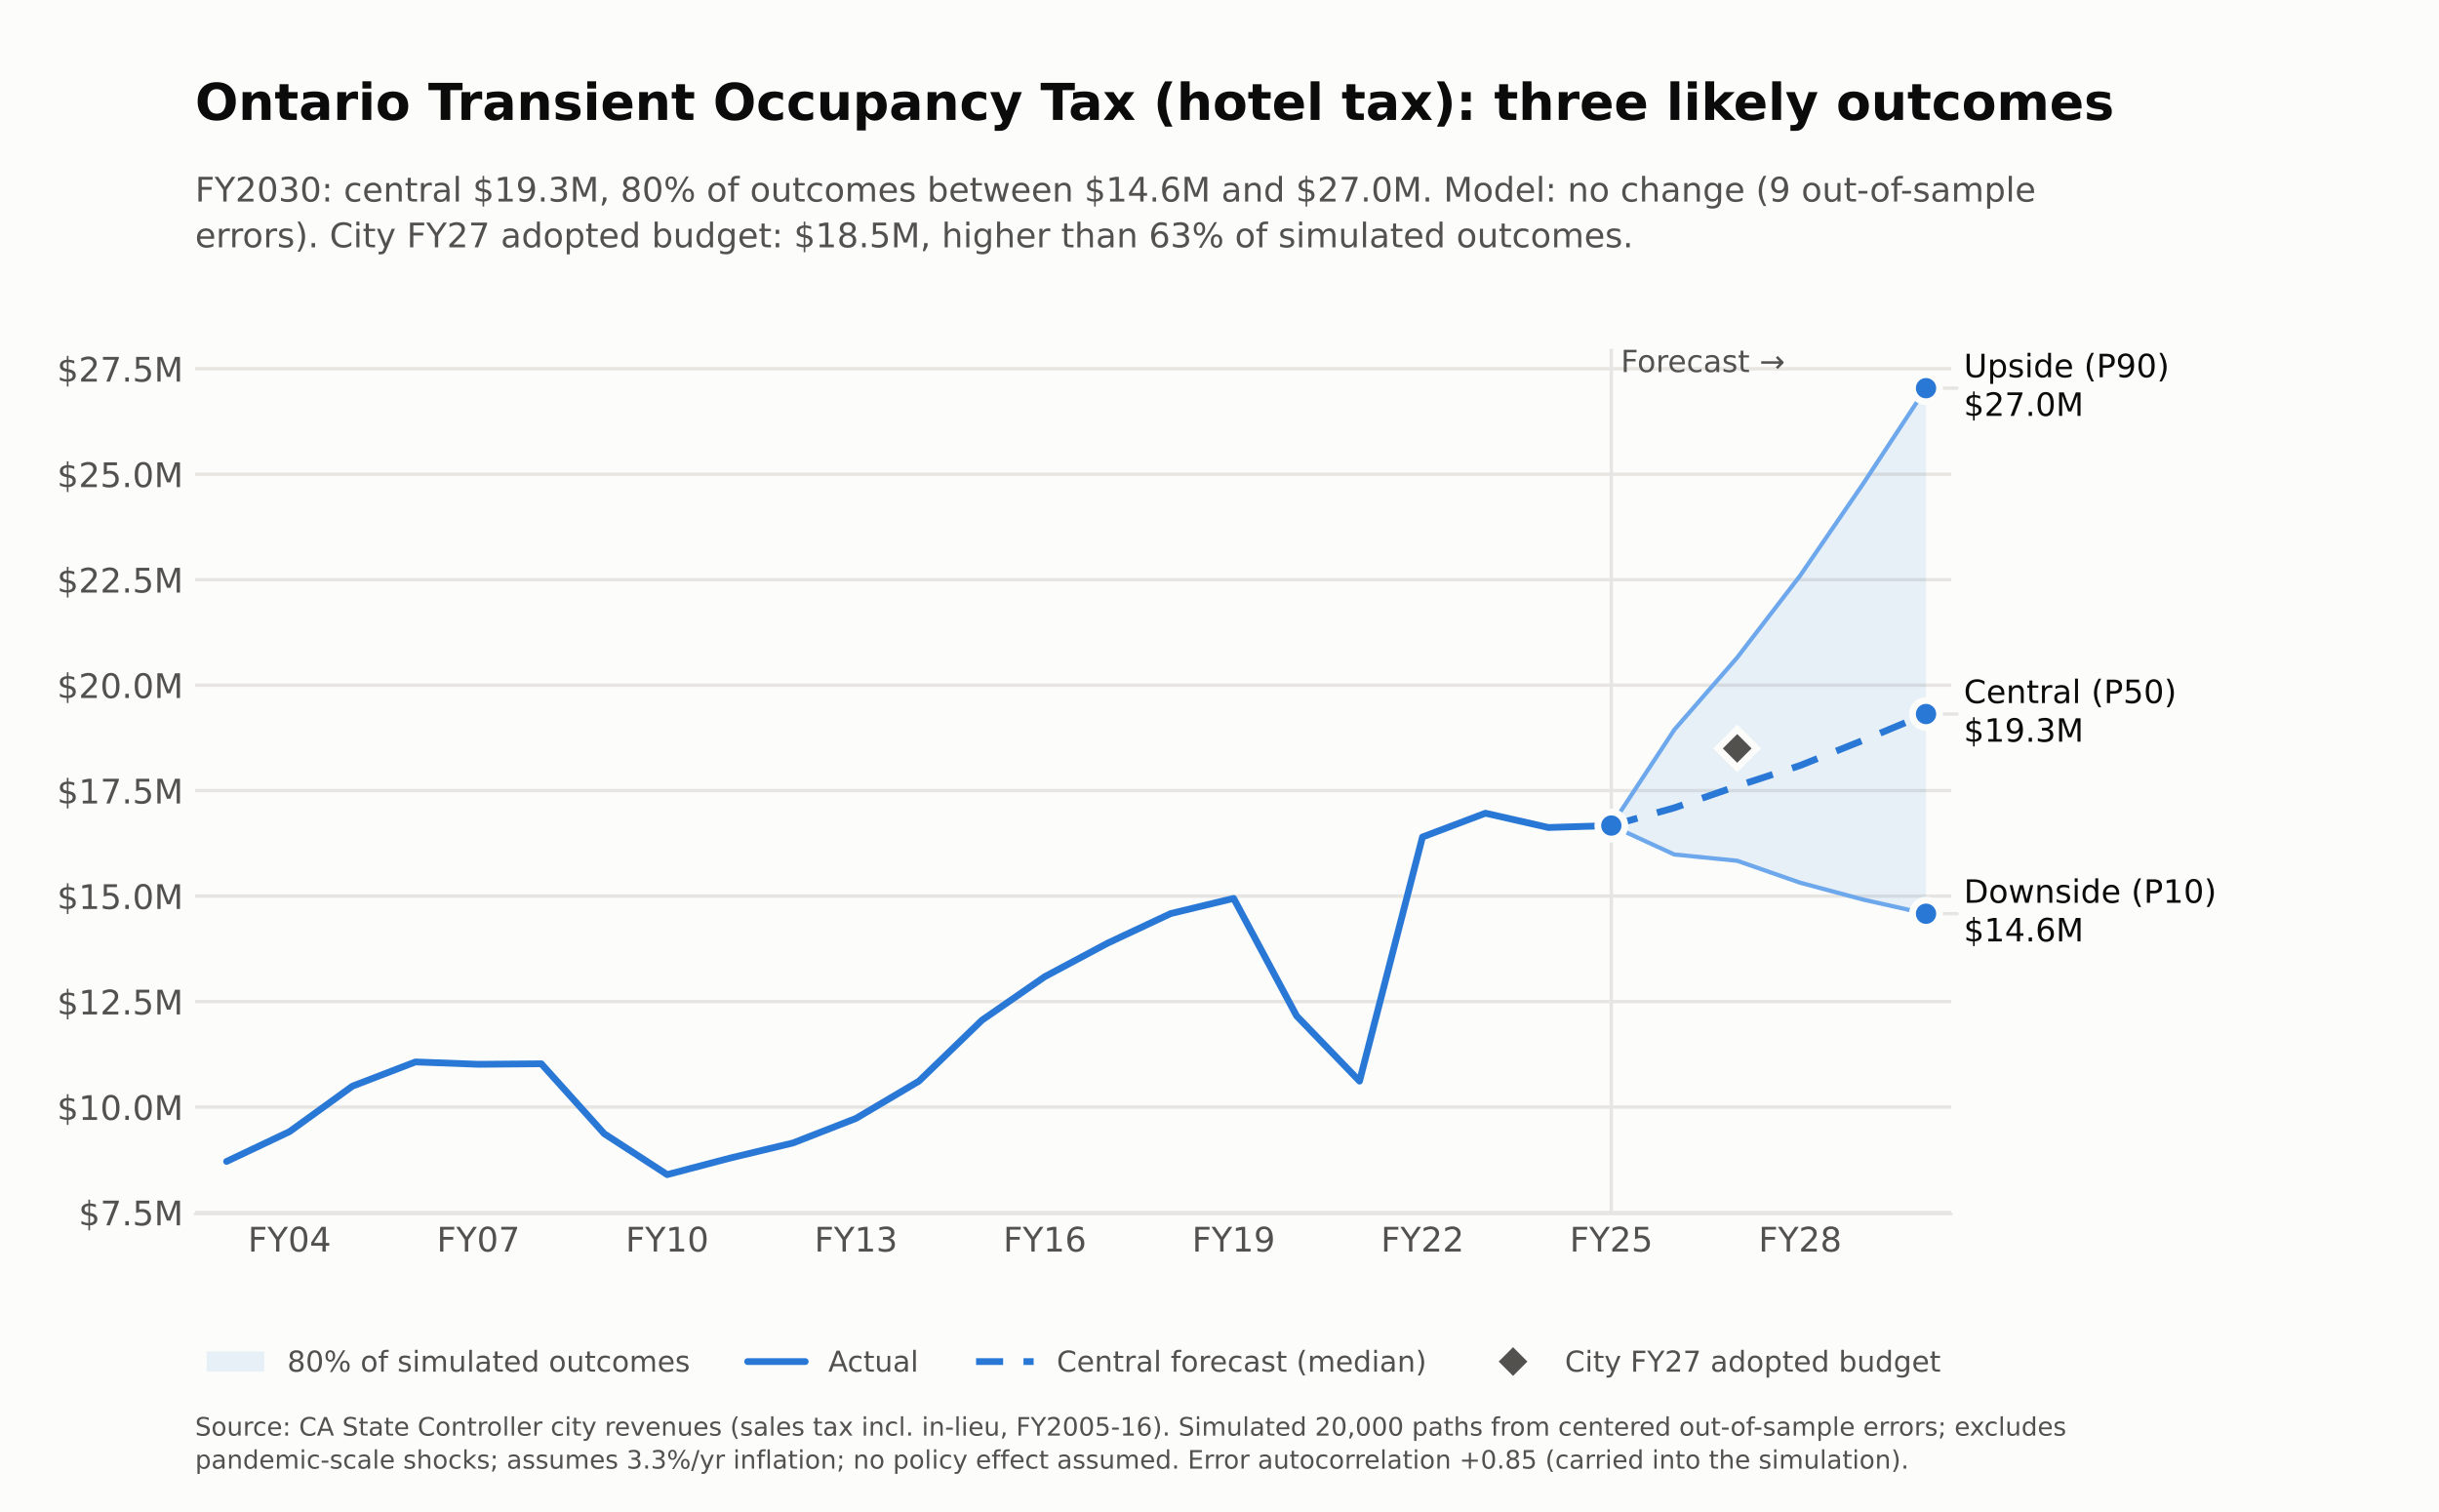
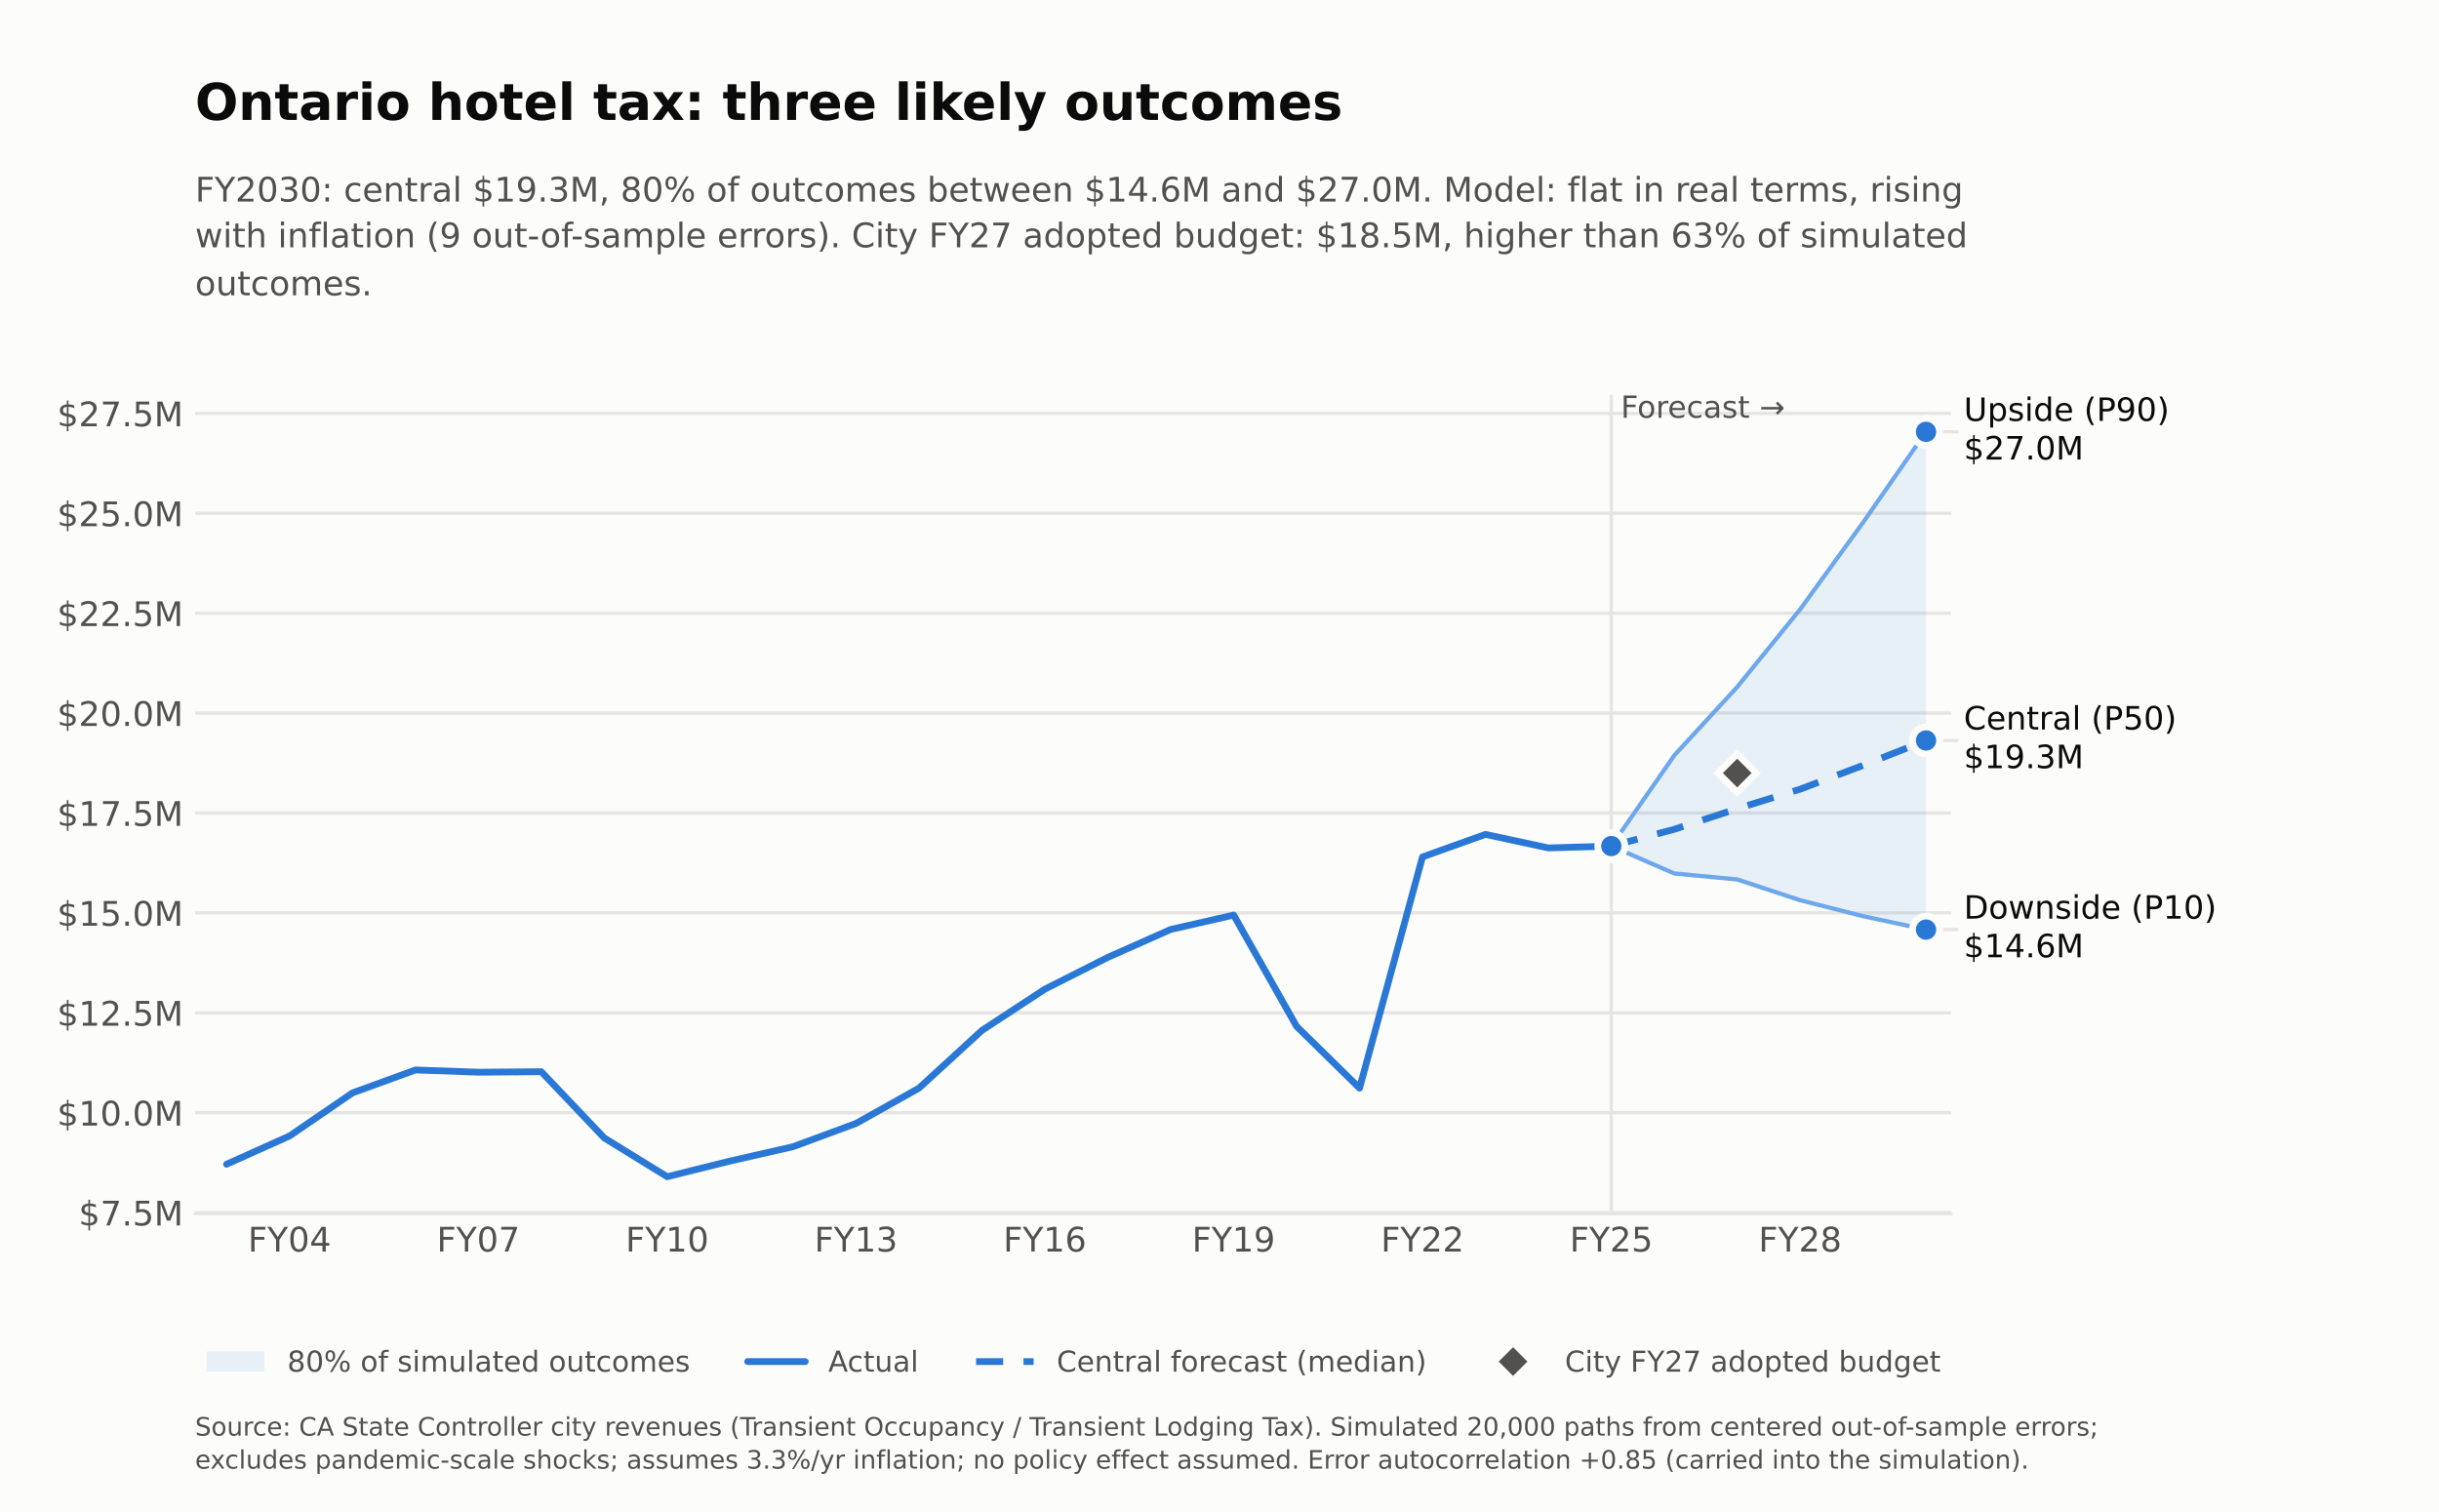
<svg xmlns="http://www.w3.org/2000/svg" xmlns:xlink="http://www.w3.org/1999/xlink" width="720pt" height="446.4pt" viewBox="0 0 720 446.4" version="1.1">
  <defs>
    <style type="text/css">*{stroke-linejoin: round; stroke-linecap: butt}</style>
  </defs>
  <g id="figure_1">
    <g id="patch_1">
      <path d="M 0 446.4  L 720 446.4  L 720 0  L 0 0  z " style="fill: #fcfcfb" />
    </g>
    <g id="axes_1">
      <g id="patch_2">
-         <path d="M 57.6 358.4  L 576 358.4  L 576 103  L 57.6 103  z " style="fill: #fcfcfb" />
+         <path d="M 57.6 358.4  L 576 358.4  L 576 116.5  L 57.6 116.5  z " style="fill: #fcfcfb" />
      </g>
      <g id="line2d_1">
-         <path d="M 475.665 358.4  L 475.665 103  " clip-path="url(#p34bf262efd)" style="fill: none; stroke: #e6e5e1; stroke-linecap: square" />
+         <path d="M 475.665 358.4  L 475.665 116.5  " clip-path="url(#pcdd5e88b29)" style="fill: none; stroke: #e6e5e1; stroke-linecap: square" />
      </g>
      <g id="matplotlib.axis_1">
        <g id="xtick_1">
          <g id="line2d_2" />
          <g id="text_1">
            <text style="font-size: 10px; font-family: 'DejaVu Sans', 'Bitstream Vera Sans', 'Computer Modern Sans Serif', 'Lucida Grande', 'Verdana', 'Geneva', 'Lucid', 'Arial', 'Helvetica', 'Avant Garde', sans-serif; text-anchor: middle; fill: #52514e" x="85.471" y="369.498" transform="rotate(-0 85.47097 369.4977)">FY04</text>
          </g>
        </g>
        <g id="xtick_2">
          <g id="line2d_3" />
          <g id="text_2">
            <text style="font-size: 10px; font-family: 'DejaVu Sans', 'Bitstream Vera Sans', 'Computer Modern Sans Serif', 'Lucida Grande', 'Verdana', 'Geneva', 'Lucid', 'Arial', 'Helvetica', 'Avant Garde', sans-serif; text-anchor: middle; fill: #52514e" x="141.213" y="369.498" transform="rotate(-0 141.2129 369.4977)">FY07</text>
          </g>
        </g>
        <g id="xtick_3">
          <g id="line2d_4" />
          <g id="text_3">
            <text style="font-size: 10px; font-family: 'DejaVu Sans', 'Bitstream Vera Sans', 'Computer Modern Sans Serif', 'Lucida Grande', 'Verdana', 'Geneva', 'Lucid', 'Arial', 'Helvetica', 'Avant Garde', sans-serif; text-anchor: middle; fill: #52514e" x="196.955" y="369.498" transform="rotate(-0 196.9548 369.4977)">FY10</text>
          </g>
        </g>
        <g id="xtick_4">
          <g id="line2d_5" />
          <g id="text_4">
            <text style="font-size: 10px; font-family: 'DejaVu Sans', 'Bitstream Vera Sans', 'Computer Modern Sans Serif', 'Lucida Grande', 'Verdana', 'Geneva', 'Lucid', 'Arial', 'Helvetica', 'Avant Garde', sans-serif; text-anchor: middle; fill: #52514e" x="252.697" y="369.498" transform="rotate(-0 252.6968 369.4977)">FY13</text>
          </g>
        </g>
        <g id="xtick_5">
          <g id="line2d_6" />
          <g id="text_5">
            <text style="font-size: 10px; font-family: 'DejaVu Sans', 'Bitstream Vera Sans', 'Computer Modern Sans Serif', 'Lucida Grande', 'Verdana', 'Geneva', 'Lucid', 'Arial', 'Helvetica', 'Avant Garde', sans-serif; text-anchor: middle; fill: #52514e" x="308.439" y="369.498" transform="rotate(-0 308.4387 369.4977)">FY16</text>
          </g>
        </g>
        <g id="xtick_6">
          <g id="line2d_7" />
          <g id="text_6">
            <text style="font-size: 10px; font-family: 'DejaVu Sans', 'Bitstream Vera Sans', 'Computer Modern Sans Serif', 'Lucida Grande', 'Verdana', 'Geneva', 'Lucid', 'Arial', 'Helvetica', 'Avant Garde', sans-serif; text-anchor: middle; fill: #52514e" x="364.181" y="369.498" transform="rotate(-0 364.1806 369.4977)">FY19</text>
          </g>
        </g>
        <g id="xtick_7">
          <g id="line2d_8" />
          <g id="text_7">
            <text style="font-size: 10px; font-family: 'DejaVu Sans', 'Bitstream Vera Sans', 'Computer Modern Sans Serif', 'Lucida Grande', 'Verdana', 'Geneva', 'Lucid', 'Arial', 'Helvetica', 'Avant Garde', sans-serif; text-anchor: middle; fill: #52514e" x="419.923" y="369.498" transform="rotate(-0 419.9226 369.4977)">FY22</text>
          </g>
        </g>
        <g id="xtick_8">
          <g id="line2d_9" />
          <g id="text_8">
            <text style="font-size: 10px; font-family: 'DejaVu Sans', 'Bitstream Vera Sans', 'Computer Modern Sans Serif', 'Lucida Grande', 'Verdana', 'Geneva', 'Lucid', 'Arial', 'Helvetica', 'Avant Garde', sans-serif; text-anchor: middle; fill: #52514e" x="475.665" y="369.498" transform="rotate(-0 475.6645 369.4977)">FY25</text>
          </g>
        </g>
        <g id="xtick_9">
          <g id="line2d_10" />
          <g id="text_9">
            <text style="font-size: 10px; font-family: 'DejaVu Sans', 'Bitstream Vera Sans', 'Computer Modern Sans Serif', 'Lucida Grande', 'Verdana', 'Geneva', 'Lucid', 'Arial', 'Helvetica', 'Avant Garde', sans-serif; text-anchor: middle; fill: #52514e" x="531.406" y="369.498" transform="rotate(-0 531.4065 369.4977)">FY28</text>
          </g>
        </g>
      </g>
      <g id="matplotlib.axis_2">
        <g id="ytick_1">
          <g id="line2d_11">
-             <path d="M 57.6 357.977  L 576 357.977  " clip-path="url(#p34bf262efd)" style="fill: none; stroke: #e6e5e1; stroke-linecap: square" />
+             <path d="M 57.6 357.999  L 576 357.999  " clip-path="url(#pcdd5e88b29)" style="fill: none; stroke: #e6e5e1; stroke-linecap: square" />
          </g>
          <g id="line2d_12" />
          <g id="text_10">
-             <text style="font-size: 10px; font-family: 'DejaVu Sans', 'Bitstream Vera Sans', 'Computer Modern Sans Serif', 'Lucida Grande', 'Verdana', 'Geneva', 'Lucid', 'Arial', 'Helvetica', 'Avant Garde', sans-serif; text-anchor: end; fill: #52514e" x="54.1" y="361.776" transform="rotate(-0 54.1 361.7758)">$7.5M</text>
+             <text style="font-size: 10px; font-family: 'DejaVu Sans', 'Bitstream Vera Sans', 'Computer Modern Sans Serif', 'Lucida Grande', 'Verdana', 'Geneva', 'Lucid', 'Arial', 'Helvetica', 'Avant Garde', sans-serif; text-anchor: end; fill: #52514e" x="54.1" y="361.798" transform="rotate(-0 54.1 361.7982)">$7.5M</text>
          </g>
        </g>
        <g id="ytick_2">
          <g id="line2d_13">
-             <path d="M 57.6 326.838  L 576 326.838  " clip-path="url(#p34bf262efd)" style="fill: none; stroke: #e6e5e1; stroke-linecap: square" />
+             <path d="M 57.6 328.506  L 576 328.506  " clip-path="url(#pcdd5e88b29)" style="fill: none; stroke: #e6e5e1; stroke-linecap: square" />
          </g>
          <g id="line2d_14" />
          <g id="text_11">
-             <text style="font-size: 10px; font-family: 'DejaVu Sans', 'Bitstream Vera Sans', 'Computer Modern Sans Serif', 'Lucida Grande', 'Verdana', 'Geneva', 'Lucid', 'Arial', 'Helvetica', 'Avant Garde', sans-serif; text-anchor: end; fill: #52514e" x="54.1" y="330.637" transform="rotate(-0 54.1 330.6371)">$10.0M</text>
+             <text style="font-size: 10px; font-family: 'DejaVu Sans', 'Bitstream Vera Sans', 'Computer Modern Sans Serif', 'Lucida Grande', 'Verdana', 'Geneva', 'Lucid', 'Arial', 'Helvetica', 'Avant Garde', sans-serif; text-anchor: end; fill: #52514e" x="54.1" y="332.305" transform="rotate(-0 54.1 332.3054)">$10.0M</text>
          </g>
        </g>
        <g id="ytick_3">
          <g id="line2d_15">
-             <path d="M 57.6 295.699  L 576 295.699  " clip-path="url(#p34bf262efd)" style="fill: none; stroke: #e6e5e1; stroke-linecap: square" />
+             <path d="M 57.6 299.013  L 576 299.013  " clip-path="url(#pcdd5e88b29)" style="fill: none; stroke: #e6e5e1; stroke-linecap: square" />
          </g>
          <g id="line2d_16" />
          <g id="text_12">
-             <text style="font-size: 10px; font-family: 'DejaVu Sans', 'Bitstream Vera Sans', 'Computer Modern Sans Serif', 'Lucida Grande', 'Verdana', 'Geneva', 'Lucid', 'Arial', 'Helvetica', 'Avant Garde', sans-serif; text-anchor: end; fill: #52514e" x="54.1" y="299.498" transform="rotate(-0 54.1 299.4983)">$12.5M</text>
+             <text style="font-size: 10px; font-family: 'DejaVu Sans', 'Bitstream Vera Sans', 'Computer Modern Sans Serif', 'Lucida Grande', 'Verdana', 'Geneva', 'Lucid', 'Arial', 'Helvetica', 'Avant Garde', sans-serif; text-anchor: end; fill: #52514e" x="54.1" y="302.813" transform="rotate(-0 54.1 302.8125)">$12.5M</text>
          </g>
        </g>
        <g id="ytick_4">
          <g id="line2d_17">
-             <path d="M 57.6 264.56  L 576 264.56  " clip-path="url(#p34bf262efd)" style="fill: none; stroke: #e6e5e1; stroke-linecap: square" />
+             <path d="M 57.6 269.52  L 576 269.52  " clip-path="url(#pcdd5e88b29)" style="fill: none; stroke: #e6e5e1; stroke-linecap: square" />
          </g>
          <g id="line2d_18" />
          <g id="text_13">
-             <text style="font-size: 10px; font-family: 'DejaVu Sans', 'Bitstream Vera Sans', 'Computer Modern Sans Serif', 'Lucida Grande', 'Verdana', 'Geneva', 'Lucid', 'Arial', 'Helvetica', 'Avant Garde', sans-serif; text-anchor: end; fill: #52514e" x="54.1" y="268.359" transform="rotate(-0 54.1 268.3595)">$15.0M</text>
+             <text style="font-size: 10px; font-family: 'DejaVu Sans', 'Bitstream Vera Sans', 'Computer Modern Sans Serif', 'Lucida Grande', 'Verdana', 'Geneva', 'Lucid', 'Arial', 'Helvetica', 'Avant Garde', sans-serif; text-anchor: end; fill: #52514e" x="54.1" y="273.32" transform="rotate(-0 54.1 273.3197)">$15.0M</text>
          </g>
        </g>
        <g id="ytick_5">
          <g id="line2d_19">
-             <path d="M 57.6 233.421  L 576 233.421  " clip-path="url(#p34bf262efd)" style="fill: none; stroke: #e6e5e1; stroke-linecap: square" />
+             <path d="M 57.6 240.028  L 576 240.028  " clip-path="url(#pcdd5e88b29)" style="fill: none; stroke: #e6e5e1; stroke-linecap: square" />
          </g>
          <g id="line2d_20" />
          <g id="text_14">
-             <text style="font-size: 10px; font-family: 'DejaVu Sans', 'Bitstream Vera Sans', 'Computer Modern Sans Serif', 'Lucida Grande', 'Verdana', 'Geneva', 'Lucid', 'Arial', 'Helvetica', 'Avant Garde', sans-serif; text-anchor: end; fill: #52514e" x="54.1" y="237.221" transform="rotate(-0 54.1 237.2207)">$17.5M</text>
+             <text style="font-size: 10px; font-family: 'DejaVu Sans', 'Bitstream Vera Sans', 'Computer Modern Sans Serif', 'Lucida Grande', 'Verdana', 'Geneva', 'Lucid', 'Arial', 'Helvetica', 'Avant Garde', sans-serif; text-anchor: end; fill: #52514e" x="54.1" y="243.827" transform="rotate(-0 54.1 243.8269)">$17.5M</text>
          </g>
        </g>
        <g id="ytick_6">
          <g id="line2d_21">
-             <path d="M 57.6 202.283  L 576 202.283  " clip-path="url(#p34bf262efd)" style="fill: none; stroke: #e6e5e1; stroke-linecap: square" />
+             <path d="M 57.6 210.535  L 576 210.535  " clip-path="url(#pcdd5e88b29)" style="fill: none; stroke: #e6e5e1; stroke-linecap: square" />
          </g>
          <g id="line2d_22" />
          <g id="text_15">
-             <text style="font-size: 10px; font-family: 'DejaVu Sans', 'Bitstream Vera Sans', 'Computer Modern Sans Serif', 'Lucida Grande', 'Verdana', 'Geneva', 'Lucid', 'Arial', 'Helvetica', 'Avant Garde', sans-serif; text-anchor: end; fill: #52514e" x="54.1" y="206.082" transform="rotate(-0 54.1 206.0819)">$20.0M</text>
+             <text style="font-size: 10px; font-family: 'DejaVu Sans', 'Bitstream Vera Sans', 'Computer Modern Sans Serif', 'Lucida Grande', 'Verdana', 'Geneva', 'Lucid', 'Arial', 'Helvetica', 'Avant Garde', sans-serif; text-anchor: end; fill: #52514e" x="54.1" y="214.334" transform="rotate(-0 54.1 214.334)">$20.0M</text>
          </g>
        </g>
        <g id="ytick_7">
          <g id="line2d_23">
-             <path d="M 57.6 171.144  L 576 171.144  " clip-path="url(#p34bf262efd)" style="fill: none; stroke: #e6e5e1; stroke-linecap: square" />
+             <path d="M 57.6 181.042  L 576 181.042  " clip-path="url(#pcdd5e88b29)" style="fill: none; stroke: #e6e5e1; stroke-linecap: square" />
          </g>
          <g id="line2d_24" />
          <g id="text_16">
-             <text style="font-size: 10px; font-family: 'DejaVu Sans', 'Bitstream Vera Sans', 'Computer Modern Sans Serif', 'Lucida Grande', 'Verdana', 'Geneva', 'Lucid', 'Arial', 'Helvetica', 'Avant Garde', sans-serif; text-anchor: end; fill: #52514e" x="54.1" y="174.943" transform="rotate(-0 54.1 174.9431)">$22.5M</text>
+             <text style="font-size: 10px; font-family: 'DejaVu Sans', 'Bitstream Vera Sans', 'Computer Modern Sans Serif', 'Lucida Grande', 'Verdana', 'Geneva', 'Lucid', 'Arial', 'Helvetica', 'Avant Garde', sans-serif; text-anchor: end; fill: #52514e" x="54.1" y="184.841" transform="rotate(-0 54.1 184.8412)">$22.5M</text>
          </g>
        </g>
        <g id="ytick_8">
          <g id="line2d_25">
-             <path d="M 57.6 140.005  L 576 140.005  " clip-path="url(#p34bf262efd)" style="fill: none; stroke: #e6e5e1; stroke-linecap: square" />
+             <path d="M 57.6 151.549  L 576 151.549  " clip-path="url(#pcdd5e88b29)" style="fill: none; stroke: #e6e5e1; stroke-linecap: square" />
          </g>
          <g id="line2d_26" />
          <g id="text_17">
-             <text style="font-size: 10px; font-family: 'DejaVu Sans', 'Bitstream Vera Sans', 'Computer Modern Sans Serif', 'Lucida Grande', 'Verdana', 'Geneva', 'Lucid', 'Arial', 'Helvetica', 'Avant Garde', sans-serif; text-anchor: end; fill: #52514e" x="54.1" y="143.804" transform="rotate(-0 54.1 143.8044)">$25.0M</text>
+             <text style="font-size: 10px; font-family: 'DejaVu Sans', 'Bitstream Vera Sans', 'Computer Modern Sans Serif', 'Lucida Grande', 'Verdana', 'Geneva', 'Lucid', 'Arial', 'Helvetica', 'Avant Garde', sans-serif; text-anchor: end; fill: #52514e" x="54.1" y="155.348" transform="rotate(-0 54.1 155.3483)">$25.0M</text>
          </g>
        </g>
        <g id="ytick_9">
          <g id="line2d_27">
-             <path d="M 57.6 108.866  L 576 108.866  " clip-path="url(#p34bf262efd)" style="fill: none; stroke: #e6e5e1; stroke-linecap: square" />
+             <path d="M 57.6 122.056  L 576 122.056  " clip-path="url(#pcdd5e88b29)" style="fill: none; stroke: #e6e5e1; stroke-linecap: square" />
          </g>
          <g id="line2d_28" />
          <g id="text_18">
-             <text style="font-size: 10px; font-family: 'DejaVu Sans', 'Bitstream Vera Sans', 'Computer Modern Sans Serif', 'Lucida Grande', 'Verdana', 'Geneva', 'Lucid', 'Arial', 'Helvetica', 'Avant Garde', sans-serif; text-anchor: end; fill: #52514e" x="54.1" y="112.666" transform="rotate(-0 54.1 112.6656)">$27.5M</text>
+             <text style="font-size: 10px; font-family: 'DejaVu Sans', 'Bitstream Vera Sans', 'Computer Modern Sans Serif', 'Lucida Grande', 'Verdana', 'Geneva', 'Lucid', 'Arial', 'Helvetica', 'Avant Garde', sans-serif; text-anchor: end; fill: #52514e" x="54.1" y="125.855" transform="rotate(-0 54.1 125.8555)">$27.5M</text>
          </g>
        </g>
      </g>
      <g id="FillBetweenPolyCollection_1">
        <defs>
-           <path id="m145b3399bc" d="M 475.665 -202.665  L 475.665 -202.665  L 494.245 -194.128  L 512.826 -192.266  L 531.406 -185.787  L 549.987 -180.812  L 568.568 -176.632  L 568.568 -331.791  L 568.568 -331.791  L 549.987 -303.552  L 531.406 -276.454  L 512.826 -252.268  L 494.245 -230.932  L 475.665 -202.665  z " />
+           <path id="m988f911e43" d="M 475.665 -196.604  L 475.665 -196.604  L 494.245 -188.518  L 512.826 -186.754  L 531.406 -180.618  L 549.987 -175.906  L 568.568 -171.947  L 568.568 -318.905  L 568.568 -318.905  L 549.987 -292.158  L 531.406 -266.492  L 512.826 -243.585  L 494.245 -223.377  L 475.665 -196.604  z " />
        </defs>
-         <g clip-path="url(#p34bf262efd)">
-           <use xlink:href="#m145b3399bc" x="0" y="446.4" style="fill: #2a78d6; fill-opacity: 0.1" />
+         <g clip-path="url(#pcdd5e88b29)">
+           <use xlink:href="#m988f911e43" x="0" y="446.4" style="fill: #2a78d6; fill-opacity: 0.1" />
        </g>
      </g>
      <g id="line2d_29">
-         <path d="M 475.665 243.735  L 494.245 215.468  L 512.826 194.132  L 531.406 169.946  L 549.987 142.848  L 568.568 114.609  " clip-path="url(#p34bf262efd)" style="fill: none; stroke: #6da7ec; stroke-width: 1.25; stroke-linecap: round" />
+         <path d="M 475.665 249.796  L 494.245 223.023  L 512.826 202.815  L 531.406 179.908  L 549.987 154.242  L 568.568 127.495  " clip-path="url(#pcdd5e88b29)" style="fill: none; stroke: #6da7ec; stroke-width: 1.25; stroke-linecap: round" />
      </g>
      <g id="line2d_30">
-         <path d="M 475.665 243.735  L 494.245 252.272  L 512.826 254.134  L 531.406 260.613  L 549.987 265.588  L 568.568 269.768  " clip-path="url(#p34bf262efd)" style="fill: none; stroke: #6da7ec; stroke-width: 1.25; stroke-linecap: round" />
+         <path d="M 475.665 249.796  L 494.245 257.882  L 512.826 259.646  L 531.406 265.782  L 549.987 270.494  L 568.568 274.453  " clip-path="url(#pcdd5e88b29)" style="fill: none; stroke: #6da7ec; stroke-width: 1.25; stroke-linecap: round" />
      </g>
      <g id="line2d_31">
-         <path d="M 66.89 342.9  L 85.471 334.098  L 104.052 320.669  L 122.632 313.526  L 141.213 314.22  L 159.794 314.066  L 178.374 334.715  L 196.955 346.791  L 215.535 341.906  L 234.116 337.438  L 252.697 330.187  L 271.277 319.188  L 289.858 301.21  L 308.439 288.338  L 327.019 278.428  L 345.6 269.714  L 364.181 265.239  L 382.761 299.931  L 401.342 319.189  L 419.923 247.113  L 438.503 240.091  L 457.084 244.308  L 475.665 243.735  " clip-path="url(#p34bf262efd)" style="fill: none; stroke: #2a78d6; stroke-width: 2; stroke-linecap: round" />
+         <path d="M 66.89 343.72  L 85.471 335.383  L 104.052 322.664  L 122.632 315.898  L 141.213 316.555  L 159.794 316.409  L 178.374 335.967  L 196.955 347.405  L 215.535 342.778  L 234.116 338.546  L 252.697 331.678  L 271.277 321.261  L 289.858 304.233  L 308.439 292.041  L 327.019 282.655  L 345.6 274.402  L 364.181 270.164  L 382.761 303.022  L 401.342 321.261  L 419.923 252.996  L 438.503 246.344  L 457.084 250.338  L 475.665 249.796  " clip-path="url(#pcdd5e88b29)" style="fill: none; stroke: #2a78d6; stroke-width: 2; stroke-linecap: round" />
      </g>
      <g id="line2d_32">
-         <path d="M 475.665 243.735  L 494.245 238.5  L 512.826 232.074  L 531.406 226.002  L 549.987 218.565  L 568.568 210.811  " clip-path="url(#p34bf262efd)" style="fill: none; stroke-dasharray: 8,6; stroke-dashoffset: 0; stroke: #2a78d6; stroke-width: 2" />
+         <path d="M 475.665 249.796  L 494.245 244.838  L 512.826 238.751  L 531.406 233  L 549.987 225.956  L 568.568 218.613  " clip-path="url(#pcdd5e88b29)" style="fill: none; stroke-dasharray: 8,6; stroke-dashoffset: 0; stroke: #2a78d6; stroke-width: 2" />
      </g>
      <g id="patch_3">
        <path d="M 57.6 358.4  L 576 358.4  " style="fill: none; stroke: #e6e5e1; stroke-width: 0.8; stroke-linejoin: miter; stroke-linecap: square" />
      </g>
      <g id="text_19">
-         <text style="font-size: 9px; font-family: 'DejaVu Sans', 'Bitstream Vera Sans', 'Computer Modern Sans Serif', 'Lucida Grande', 'Verdana', 'Geneva', 'Lucid', 'Arial', 'Helvetica', 'Avant Garde', sans-serif; text-anchor: start; fill: #52514e" x="478.452" y="109.838" transform="rotate(-0 478.4516 109.8379)">Forecast →</text>
+         <text style="font-size: 9px; font-family: 'DejaVu Sans', 'Bitstream Vera Sans', 'Computer Modern Sans Serif', 'Lucida Grande', 'Verdana', 'Geneva', 'Lucid', 'Arial', 'Helvetica', 'Avant Garde', sans-serif; text-anchor: start; fill: #52514e" x="478.452" y="123.338" transform="rotate(-0 478.4516 123.3379)">Forecast →</text>
      </g>
      <g id="patch_4">
-         <path d="M 577.714 114.609  Q 575.139 114.609 572.565 114.609  " style="fill: none; stroke: #e6e5e1; stroke-linecap: round" />
+         <path d="M 577.714 127.495  Q 575.139 127.495 572.565 127.495  " style="fill: none; stroke: #e6e5e1; stroke-linecap: round" />
      </g>
      <g id="text_20">
-         <text style="font-size: 9.5px; font-family: 'DejaVu Sans', 'Bitstream Vera Sans', 'Computer Modern Sans Serif', 'Lucida Grande', 'Verdana', 'Geneva', 'Lucid', 'Arial', 'Helvetica', 'Avant Garde', sans-serif; fill: #0b0b0b" transform="translate(579.7161 111.3759)">Upside (P90)</text>
-         <text style="font-size: 9.5px; font-family: 'DejaVu Sans', 'Bitstream Vera Sans', 'Computer Modern Sans Serif', 'Lucida Grande', 'Verdana', 'Geneva', 'Lucid', 'Arial', 'Helvetica', 'Avant Garde', sans-serif; fill: #0b0b0b" transform="translate(579.7161 122.7785)">$27.0M</text>
+         <text style="font-size: 9.5px; font-family: 'DejaVu Sans', 'Bitstream Vera Sans', 'Computer Modern Sans Serif', 'Lucida Grande', 'Verdana', 'Geneva', 'Lucid', 'Arial', 'Helvetica', 'Avant Garde', sans-serif; fill: #0b0b0b" transform="translate(579.7161 124.2623)">Upside (P90)</text>
+         <text style="font-size: 9.5px; font-family: 'DejaVu Sans', 'Bitstream Vera Sans', 'Computer Modern Sans Serif', 'Lucida Grande', 'Verdana', 'Geneva', 'Lucid', 'Arial', 'Helvetica', 'Avant Garde', sans-serif; fill: #0b0b0b" transform="translate(579.7161 135.6649)">$27.0M</text>
      </g>
      <g id="patch_5">
-         <path d="M 577.716 210.811  Q 575.141 210.811 572.566 210.811  " style="fill: none; stroke: #e6e5e1; stroke-linecap: round" />
+         <path d="M 577.716 218.613  Q 575.141 218.613 572.566 218.613  " style="fill: none; stroke: #e6e5e1; stroke-linecap: round" />
      </g>
      <g id="text_21">
-         <text style="font-size: 9.5px; font-family: 'DejaVu Sans', 'Bitstream Vera Sans', 'Computer Modern Sans Serif', 'Lucida Grande', 'Verdana', 'Geneva', 'Lucid', 'Arial', 'Helvetica', 'Avant Garde', sans-serif; fill: #0b0b0b" transform="translate(579.7161 207.5782)">Central (P50)</text>
-         <text style="font-size: 9.5px; font-family: 'DejaVu Sans', 'Bitstream Vera Sans', 'Computer Modern Sans Serif', 'Lucida Grande', 'Verdana', 'Geneva', 'Lucid', 'Arial', 'Helvetica', 'Avant Garde', sans-serif; fill: #0b0b0b" transform="translate(579.7161 218.9808)">$19.3M</text>
+         <text style="font-size: 9.5px; font-family: 'DejaVu Sans', 'Bitstream Vera Sans', 'Computer Modern Sans Serif', 'Lucida Grande', 'Verdana', 'Geneva', 'Lucid', 'Arial', 'Helvetica', 'Avant Garde', sans-serif; fill: #0b0b0b" transform="translate(579.7161 215.3794)">Central (P50)</text>
+         <text style="font-size: 9.5px; font-family: 'DejaVu Sans', 'Bitstream Vera Sans', 'Computer Modern Sans Serif', 'Lucida Grande', 'Verdana', 'Geneva', 'Lucid', 'Arial', 'Helvetica', 'Avant Garde', sans-serif; fill: #0b0b0b" transform="translate(579.7161 226.782)">$19.3M</text>
      </g>
      <g id="patch_6">
-         <path d="M 577.717 269.768  Q 575.141 269.768 572.566 269.768  " style="fill: none; stroke: #e6e5e1; stroke-linecap: round" />
+         <path d="M 577.717 274.453  Q 575.141 274.453 572.566 274.453  " style="fill: none; stroke: #e6e5e1; stroke-linecap: round" />
      </g>
      <g id="text_22">
-         <text style="font-size: 9.5px; font-family: 'DejaVu Sans', 'Bitstream Vera Sans', 'Computer Modern Sans Serif', 'Lucida Grande', 'Verdana', 'Geneva', 'Lucid', 'Arial', 'Helvetica', 'Avant Garde', sans-serif; fill: #0b0b0b" transform="translate(579.7161 266.5351)">Downside (P10)</text>
-         <text style="font-size: 9.5px; font-family: 'DejaVu Sans', 'Bitstream Vera Sans', 'Computer Modern Sans Serif', 'Lucida Grande', 'Verdana', 'Geneva', 'Lucid', 'Arial', 'Helvetica', 'Avant Garde', sans-serif; fill: #0b0b0b" transform="translate(579.7161 277.9377)">$14.6M</text>
+         <text style="font-size: 9.5px; font-family: 'DejaVu Sans', 'Bitstream Vera Sans', 'Computer Modern Sans Serif', 'Lucida Grande', 'Verdana', 'Geneva', 'Lucid', 'Arial', 'Helvetica', 'Avant Garde', sans-serif; fill: #0b0b0b" transform="translate(579.7161 271.22)">Downside (P10)</text>
+         <text style="font-size: 9.5px; font-family: 'DejaVu Sans', 'Bitstream Vera Sans', 'Computer Modern Sans Serif', 'Lucida Grande', 'Verdana', 'Geneva', 'Lucid', 'Arial', 'Helvetica', 'Avant Garde', sans-serif; fill: #0b0b0b" transform="translate(579.7161 282.6226)">$14.6M</text>
      </g>
      <g id="line2d_33">
        <defs>
          <path id="m5cbbaa37b8" d="M 0 4  C 1.061 4 2.078 3.579 2.828 2.828  C 3.579 2.078 4 1.061 4 0  C 4 -1.061 3.579 -2.078 2.828 -2.828  C 2.078 -3.579 1.061 -4 0 -4  C -1.061 -4 -2.078 -3.579 -2.828 -2.828  C -3.579 -2.078 -4 -1.061 -4 0  C -4 1.061 -3.579 2.078 -2.828 2.828  C -2.078 3.579 -1.061 4 0 4  z " style="stroke: #fcfcfb; stroke-width: 2" />
        </defs>
-         <g clip-path="url(#p34bf262efd)">
-           <use xlink:href="#m5cbbaa37b8" x="475.665" y="243.735" style="fill: #2a78d6; stroke: #fcfcfb; stroke-width: 2" />
+         <g clip-path="url(#pcdd5e88b29)">
+           <use xlink:href="#m5cbbaa37b8" x="475.665" y="249.796" style="fill: #2a78d6; stroke: #fcfcfb; stroke-width: 2" />
        </g>
      </g>
      <g id="line2d_34">
-         <g clip-path="url(#p34bf262efd)">
-           <use xlink:href="#m5cbbaa37b8" x="568.568" y="269.768" style="fill: #2a78d6; stroke: #fcfcfb; stroke-width: 2" />
-           <use xlink:href="#m5cbbaa37b8" x="568.568" y="210.811" style="fill: #2a78d6; stroke: #fcfcfb; stroke-width: 2" />
-           <use xlink:href="#m5cbbaa37b8" x="568.568" y="114.609" style="fill: #2a78d6; stroke: #fcfcfb; stroke-width: 2" />
+         <g clip-path="url(#pcdd5e88b29)">
+           <use xlink:href="#m5cbbaa37b8" x="568.568" y="274.453" style="fill: #2a78d6; stroke: #fcfcfb; stroke-width: 2" />
+           <use xlink:href="#m5cbbaa37b8" x="568.568" y="218.613" style="fill: #2a78d6; stroke: #fcfcfb; stroke-width: 2" />
+           <use xlink:href="#m5cbbaa37b8" x="568.568" y="127.495" style="fill: #2a78d6; stroke: #fcfcfb; stroke-width: 2" />
        </g>
      </g>
      <g id="line2d_35">
        <defs>
          <path id="m3e4f0dd1d9" d="M -0 5.657  L 5.657 0  L 0 -5.657  L -5.657 -0  z " style="stroke: #fcfcfb; stroke-width: 2; stroke-linejoin: miter" />
        </defs>
-         <g clip-path="url(#p34bf262efd)">
-           <use xlink:href="#m3e4f0dd1d9" x="512.826" y="220.966" style="fill: #52514e; stroke: #fcfcfb; stroke-width: 2; stroke-linejoin: miter" />
+         <g clip-path="url(#pcdd5e88b29)">
+           <use xlink:href="#m3e4f0dd1d9" x="512.826" y="228.231" style="fill: #52514e; stroke: #fcfcfb; stroke-width: 2; stroke-linejoin: miter" />
        </g>
      </g>
    </g>
    <g id="text_23">
-       <text style="font-weight: 700; font-size: 15px; font-family: 'DejaVu Sans', 'Bitstream Vera Sans', 'Computer Modern Sans Serif', 'Lucida Grande', 'Verdana', 'Geneva', 'Lucid', 'Arial', 'Helvetica', 'Avant Garde', sans-serif; text-anchor: start; fill: #0b0b0b" x="57.6" y="35.398" transform="rotate(-0 57.6 35.39766)">Ontario Transient Occupancy Tax (hotel tax): three likely outcomes</text>
+       <text style="font-weight: 700; font-size: 15px; font-family: 'DejaVu Sans', 'Bitstream Vera Sans', 'Computer Modern Sans Serif', 'Lucida Grande', 'Verdana', 'Geneva', 'Lucid', 'Arial', 'Helvetica', 'Avant Garde', sans-serif; text-anchor: start; fill: #0b0b0b" x="57.6" y="35.398" transform="rotate(-0 57.6 35.39766)">Ontario hotel tax: three likely outcomes</text>
    </g>
    <g id="text_24">
-       <text style="font-size: 10px; font-family: 'DejaVu Sans', 'Bitstream Vera Sans', 'Computer Modern Sans Serif', 'Lucida Grande', 'Verdana', 'Geneva', 'Lucid', 'Arial', 'Helvetica', 'Avant Garde', sans-serif; fill: #52514e" transform="translate(57.6 59.50937)">FY2030: central $19.3M, 80% of outcomes between $14.6M and $27.0M. Model: no change (9 out-of-sample</text>
-       <text style="font-size: 10px; font-family: 'DejaVu Sans', 'Bitstream Vera Sans', 'Computer Modern Sans Serif', 'Lucida Grande', 'Verdana', 'Geneva', 'Lucid', 'Arial', 'Helvetica', 'Avant Garde', sans-serif; fill: #52514e" transform="translate(57.6 73.00938)">errors). City FY27 adopted budget: $18.5M, higher than 63% of simulated outcomes.</text>
+       <text style="font-size: 10px; font-family: 'DejaVu Sans', 'Bitstream Vera Sans', 'Computer Modern Sans Serif', 'Lucida Grande', 'Verdana', 'Geneva', 'Lucid', 'Arial', 'Helvetica', 'Avant Garde', sans-serif; fill: #52514e" transform="translate(57.6 59.50937)">FY2030: central $19.3M, 80% of outcomes between $14.6M and $27.0M. Model: flat in real terms, rising</text>
+       <text style="font-size: 10px; font-family: 'DejaVu Sans', 'Bitstream Vera Sans', 'Computer Modern Sans Serif', 'Lucida Grande', 'Verdana', 'Geneva', 'Lucid', 'Arial', 'Helvetica', 'Avant Garde', sans-serif; fill: #52514e" transform="translate(57.6 73.00938)">with inflation (9 out-of-sample errors). City FY27 adopted budget: $18.5M, higher than 63% of simulated</text>
+       <text style="font-size: 10px; font-family: 'DejaVu Sans', 'Bitstream Vera Sans', 'Computer Modern Sans Serif', 'Lucida Grande', 'Verdana', 'Geneva', 'Lucid', 'Arial', 'Helvetica', 'Avant Garde', sans-serif; fill: #52514e" transform="translate(57.6 87.18984)">outcomes.</text>
    </g>
    <g id="text_25">
-       <text style="font-size: 7.5px; font-family: 'DejaVu Sans', 'Bitstream Vera Sans', 'Computer Modern Sans Serif', 'Lucida Grande', 'Verdana', 'Geneva', 'Lucid', 'Arial', 'Helvetica', 'Avant Garde', sans-serif; fill: #52514e" transform="translate(57.6 423.8445)">Source: CA State Controller city revenues (sales tax incl. in-lieu, FY2005-16). Simulated 20,000 paths from centered out-of-sample errors; excludes</text>
-       <text style="font-size: 7.5px; font-family: 'DejaVu Sans', 'Bitstream Vera Sans', 'Computer Modern Sans Serif', 'Lucida Grande', 'Verdana', 'Geneva', 'Lucid', 'Arial', 'Helvetica', 'Avant Garde', sans-serif; fill: #52514e" transform="translate(57.6 433.5945)">pandemic-scale shocks; assumes 3.3%/yr inflation; no policy effect assumed. Error autocorrelation +0.85 (carried into the simulation).</text>
+       <text style="font-size: 7.5px; font-family: 'DejaVu Sans', 'Bitstream Vera Sans', 'Computer Modern Sans Serif', 'Lucida Grande', 'Verdana', 'Geneva', 'Lucid', 'Arial', 'Helvetica', 'Avant Garde', sans-serif; fill: #52514e" transform="translate(57.6 423.8445)">Source: CA State Controller city revenues (Transient Occupancy / Transient Lodging Tax). Simulated 20,000 paths from centered out-of-sample errors;</text>
+       <text style="font-size: 7.5px; font-family: 'DejaVu Sans', 'Bitstream Vera Sans', 'Computer Modern Sans Serif', 'Lucida Grande', 'Verdana', 'Geneva', 'Lucid', 'Arial', 'Helvetica', 'Avant Garde', sans-serif; fill: #52514e" transform="translate(57.6 433.5945)">excludes pandemic-scale shocks; assumes 3.3%/yr inflation; no policy effect assumed. Error autocorrelation +0.85 (carried into the simulation).</text>
    </g>
    <g id="legend_1">
      <g id="patch_7">
        <path d="M 61 404.958  L 78 404.958  L 78 399.008  L 61 399.008  z " style="fill: #2a78d6; fill-opacity: 0.1" />
      </g>
      <g id="text_26">
        <text style="font-size: 8.5px; font-family: 'DejaVu Sans', 'Bitstream Vera Sans', 'Computer Modern Sans Serif', 'Lucida Grande', 'Verdana', 'Geneva', 'Lucid', 'Arial', 'Helvetica', 'Avant Garde', sans-serif; text-anchor: start; fill: #52514e" x="84.8" y="404.958" transform="rotate(-0 84.8 404.958)">80% of simulated outcomes</text>
      </g>
      <g id="line2d_36">
        <path d="M 220.707 401.983  L 229.207 401.983  L 237.707 401.983  " style="fill: none; stroke: #2a78d6; stroke-width: 2; stroke-linecap: round" />
      </g>
      <g id="text_27">
        <text style="font-size: 8.5px; font-family: 'DejaVu Sans', 'Bitstream Vera Sans', 'Computer Modern Sans Serif', 'Lucida Grande', 'Verdana', 'Geneva', 'Lucid', 'Arial', 'Helvetica', 'Avant Garde', sans-serif; text-anchor: start; fill: #52514e" x="244.507" y="404.958" transform="rotate(-0 244.507 404.958)">Actual</text>
      </g>
      <g id="line2d_37">
        <path d="M 288.136 401.983  L 296.636 401.983  L 305.136 401.983  " style="fill: none; stroke-dasharray: 8,6; stroke-dashoffset: 0; stroke: #2a78d6; stroke-width: 2" />
      </g>
      <g id="text_28">
        <text style="font-size: 8.5px; font-family: 'DejaVu Sans', 'Bitstream Vera Sans', 'Computer Modern Sans Serif', 'Lucida Grande', 'Verdana', 'Geneva', 'Lucid', 'Arial', 'Helvetica', 'Avant Garde', sans-serif; text-anchor: start; fill: #52514e" x="311.936" y="404.958" transform="rotate(-0 311.9359 404.958)">Central forecast (median)</text>
      </g>
      <g id="line2d_38">
        <g>
          <use xlink:href="#m3e4f0dd1d9" x="446.657" y="401.983" style="fill: #52514e; stroke: #fcfcfb; stroke-width: 2; stroke-linejoin: miter" />
        </g>
      </g>
      <g id="text_29">
        <text style="font-size: 8.5px; font-family: 'DejaVu Sans', 'Bitstream Vera Sans', 'Computer Modern Sans Serif', 'Lucida Grande', 'Verdana', 'Geneva', 'Lucid', 'Arial', 'Helvetica', 'Avant Garde', sans-serif; text-anchor: start; fill: #52514e" x="461.957" y="404.958" transform="rotate(-0 461.957 404.958)">City FY27 adopted budget</text>
      </g>
    </g>
  </g>
  <defs>
-     <clipPath id="p34bf262efd">
-       <rect x="57.6" y="103" width="518.4" height="255.4" />
+     <clipPath id="pcdd5e88b29">
+       <rect x="57.6" y="116.5" width="518.4" height="241.9" />
    </clipPath>
  </defs>
</svg>
